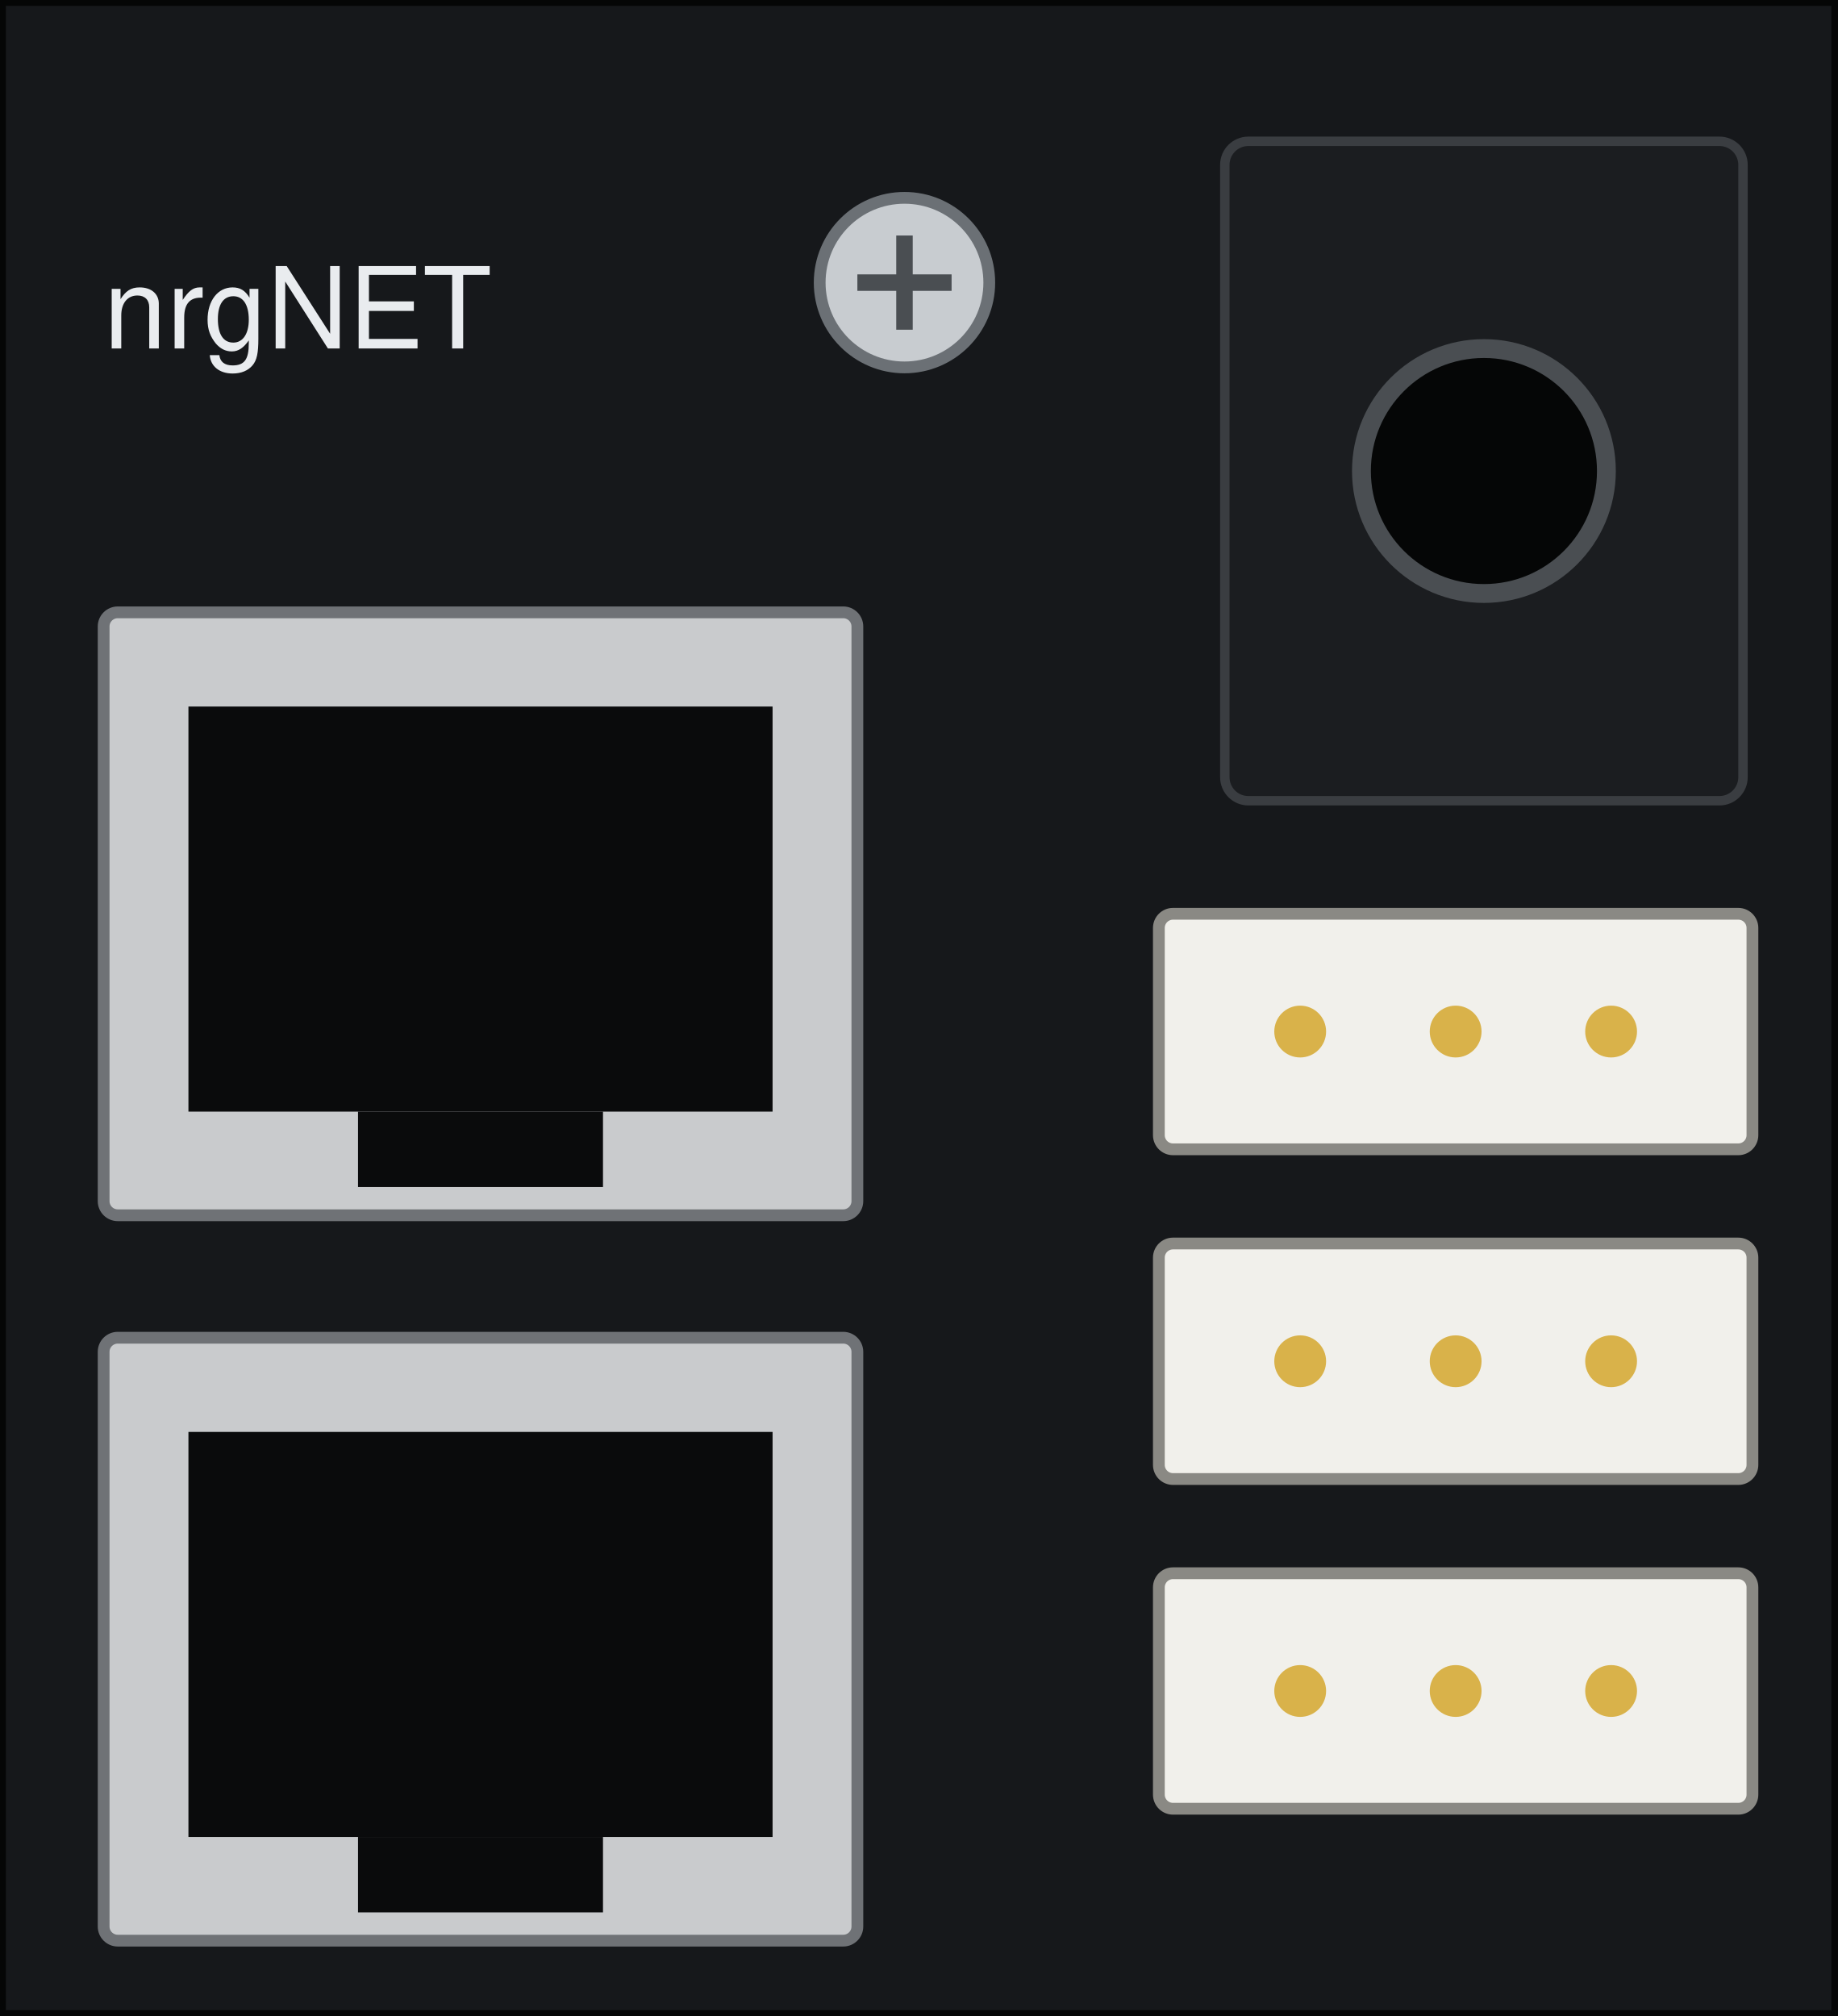
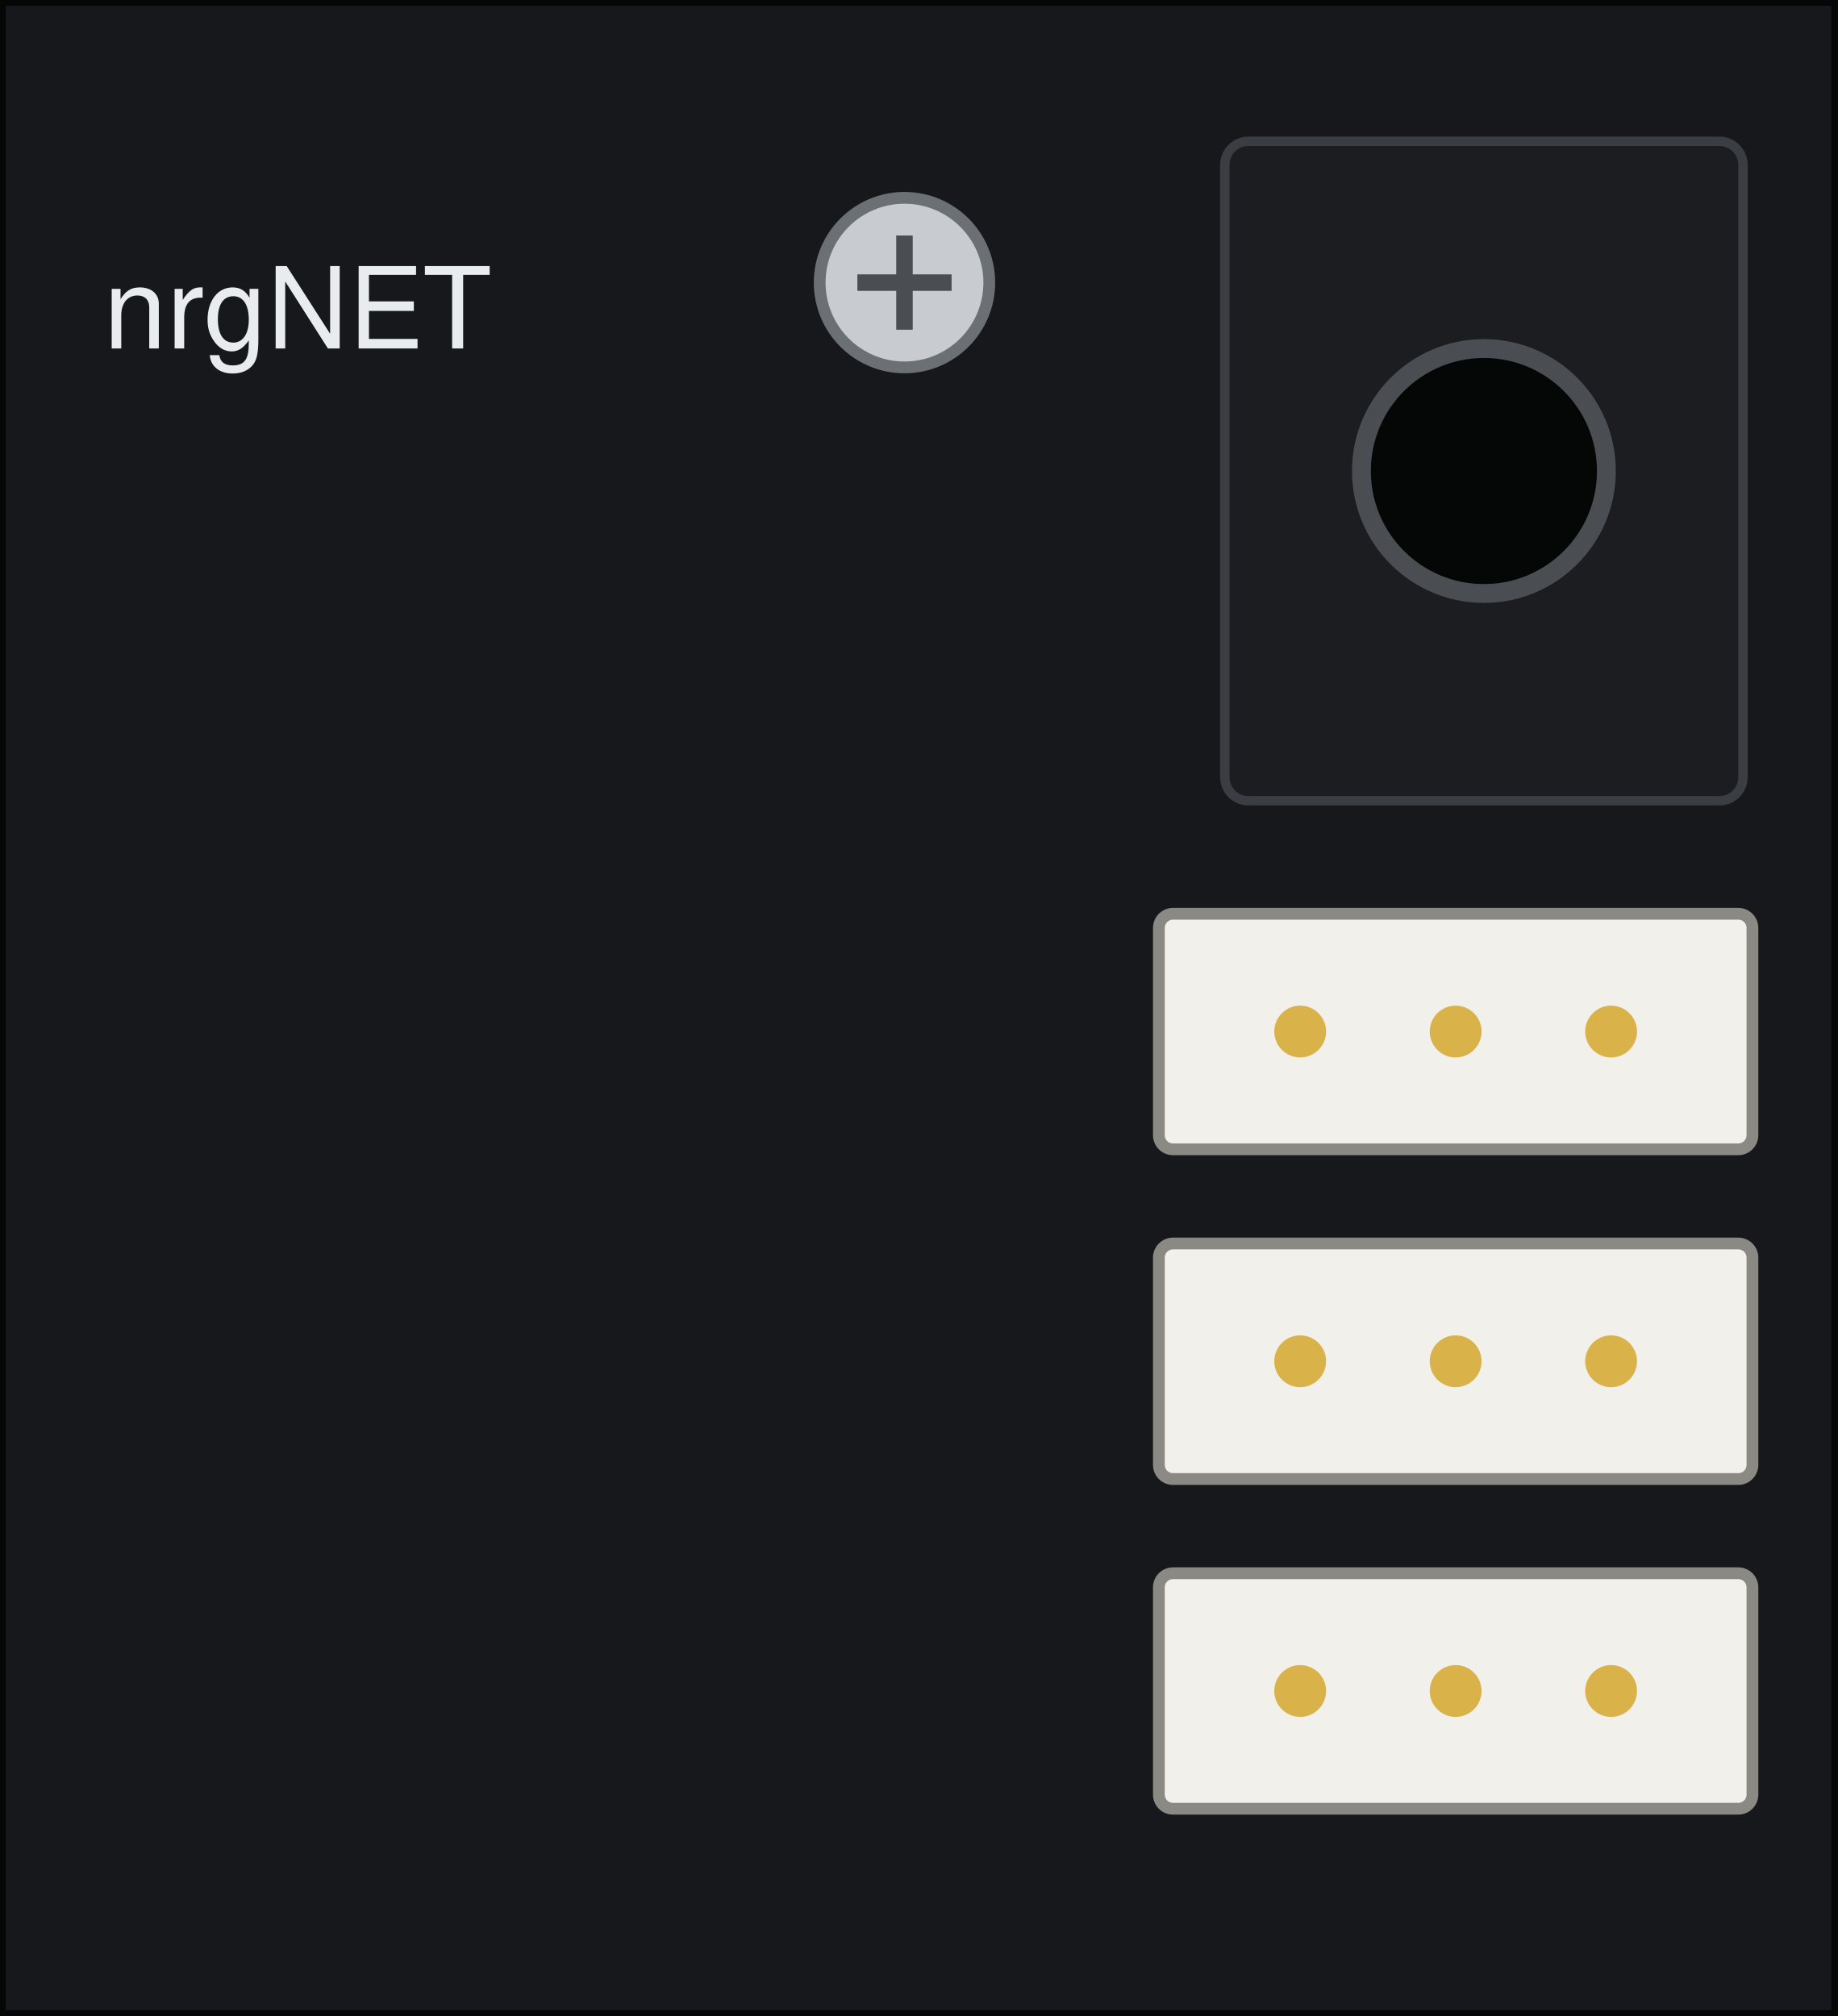
<svg xmlns="http://www.w3.org/2000/svg" width="39mm" height="42.8mm" viewBox="0 0 39 42.8">
  <rect id="plate" x="0" y="0" width="39" height="42.8" fill="#16181b" stroke="#050606" stroke-width="0.25" />
  <g id="screw">
    <circle cx="19.2" cy="6.0" r="1.8" fill="#c8ccd0" stroke="#6b7075" stroke-width="0.25" />
    <path d="M 19.2 5.0 V 7.0 M 18.2 6.0 H 20.2" stroke="#4a4e52" stroke-width="0.35" />
-   </g>
-   <g id="nrgnet-in">
-     <rect x="2.2" y="13.0" width="16.0" height="12.8" rx="0.3" fill="#c9cbcd" stroke="#6f7276" stroke-width="0.25" />
-     <rect x="4.0" y="15.0" width="12.4" height="8.6" fill="#0a0b0c" />
-     <rect x="7.6" y="23.6" width="5.2" height="1.6" fill="#0a0b0c" />
-   </g>
-   <g id="nrgnet-out">
-     <rect x="2.2" y="28.4" width="16.0" height="12.8" rx="0.3" fill="#c9cbcd" stroke="#6f7276" stroke-width="0.25" />
-     <rect x="4.0" y="30.4" width="12.4" height="8.6" fill="#0a0b0c" />
-     <rect x="7.6" y="39.0" width="5.2" height="1.6" fill="#0a0b0c" />
  </g>
  <g id="probe">
    <rect x="26.0" y="3.0" width="11.0" height="14.0" rx="0.5" fill="#1b1d20" stroke="#3a3d41" stroke-width="0.2" />
    <circle cx="31.5" cy="10.0" r="2.6" fill="#050606" stroke="#4a4e52" stroke-width="0.4" />
  </g>
  <g id="header-1">
    <rect x="24.6" y="19.4" width="12.6" height="5.0" rx="0.3" fill="#f1f0eb" stroke="#8a8984" stroke-width="0.25" />
    <circle cx="27.6" cy="21.9" r="0.55" fill="#d9b24a" />
    <circle cx="30.9" cy="21.9" r="0.55" fill="#d9b24a" />
    <circle cx="34.2" cy="21.9" r="0.55" fill="#d9b24a" />
  </g>
  <g id="header-2">
    <rect x="24.6" y="26.4" width="12.6" height="5.0" rx="0.3" fill="#f1f0eb" stroke="#8a8984" stroke-width="0.25" />
    <circle cx="27.6" cy="28.9" r="0.55" fill="#d9b24a" />
    <circle cx="30.9" cy="28.9" r="0.55" fill="#d9b24a" />
    <circle cx="34.2" cy="28.9" r="0.55" fill="#d9b24a" />
  </g>
  <g id="header-3">
    <rect x="24.6" y="33.4" width="12.6" height="5.0" rx="0.3" fill="#f1f0eb" stroke="#8a8984" stroke-width="0.25" />
    <circle cx="27.6" cy="35.9" r="0.55" fill="#d9b24a" />
    <circle cx="30.9" cy="35.9" r="0.55" fill="#d9b24a" />
    <circle cx="34.2" cy="35.9" r="0.55" fill="#d9b24a" />
  </g>
  <g id="silkscreen">
    <text x="2.2" y="7.4" font-size="2.4" font-family="Helvetica, Arial, sans-serif" fill="#e9ecef">nrgNET</text>
  </g>
</svg>
